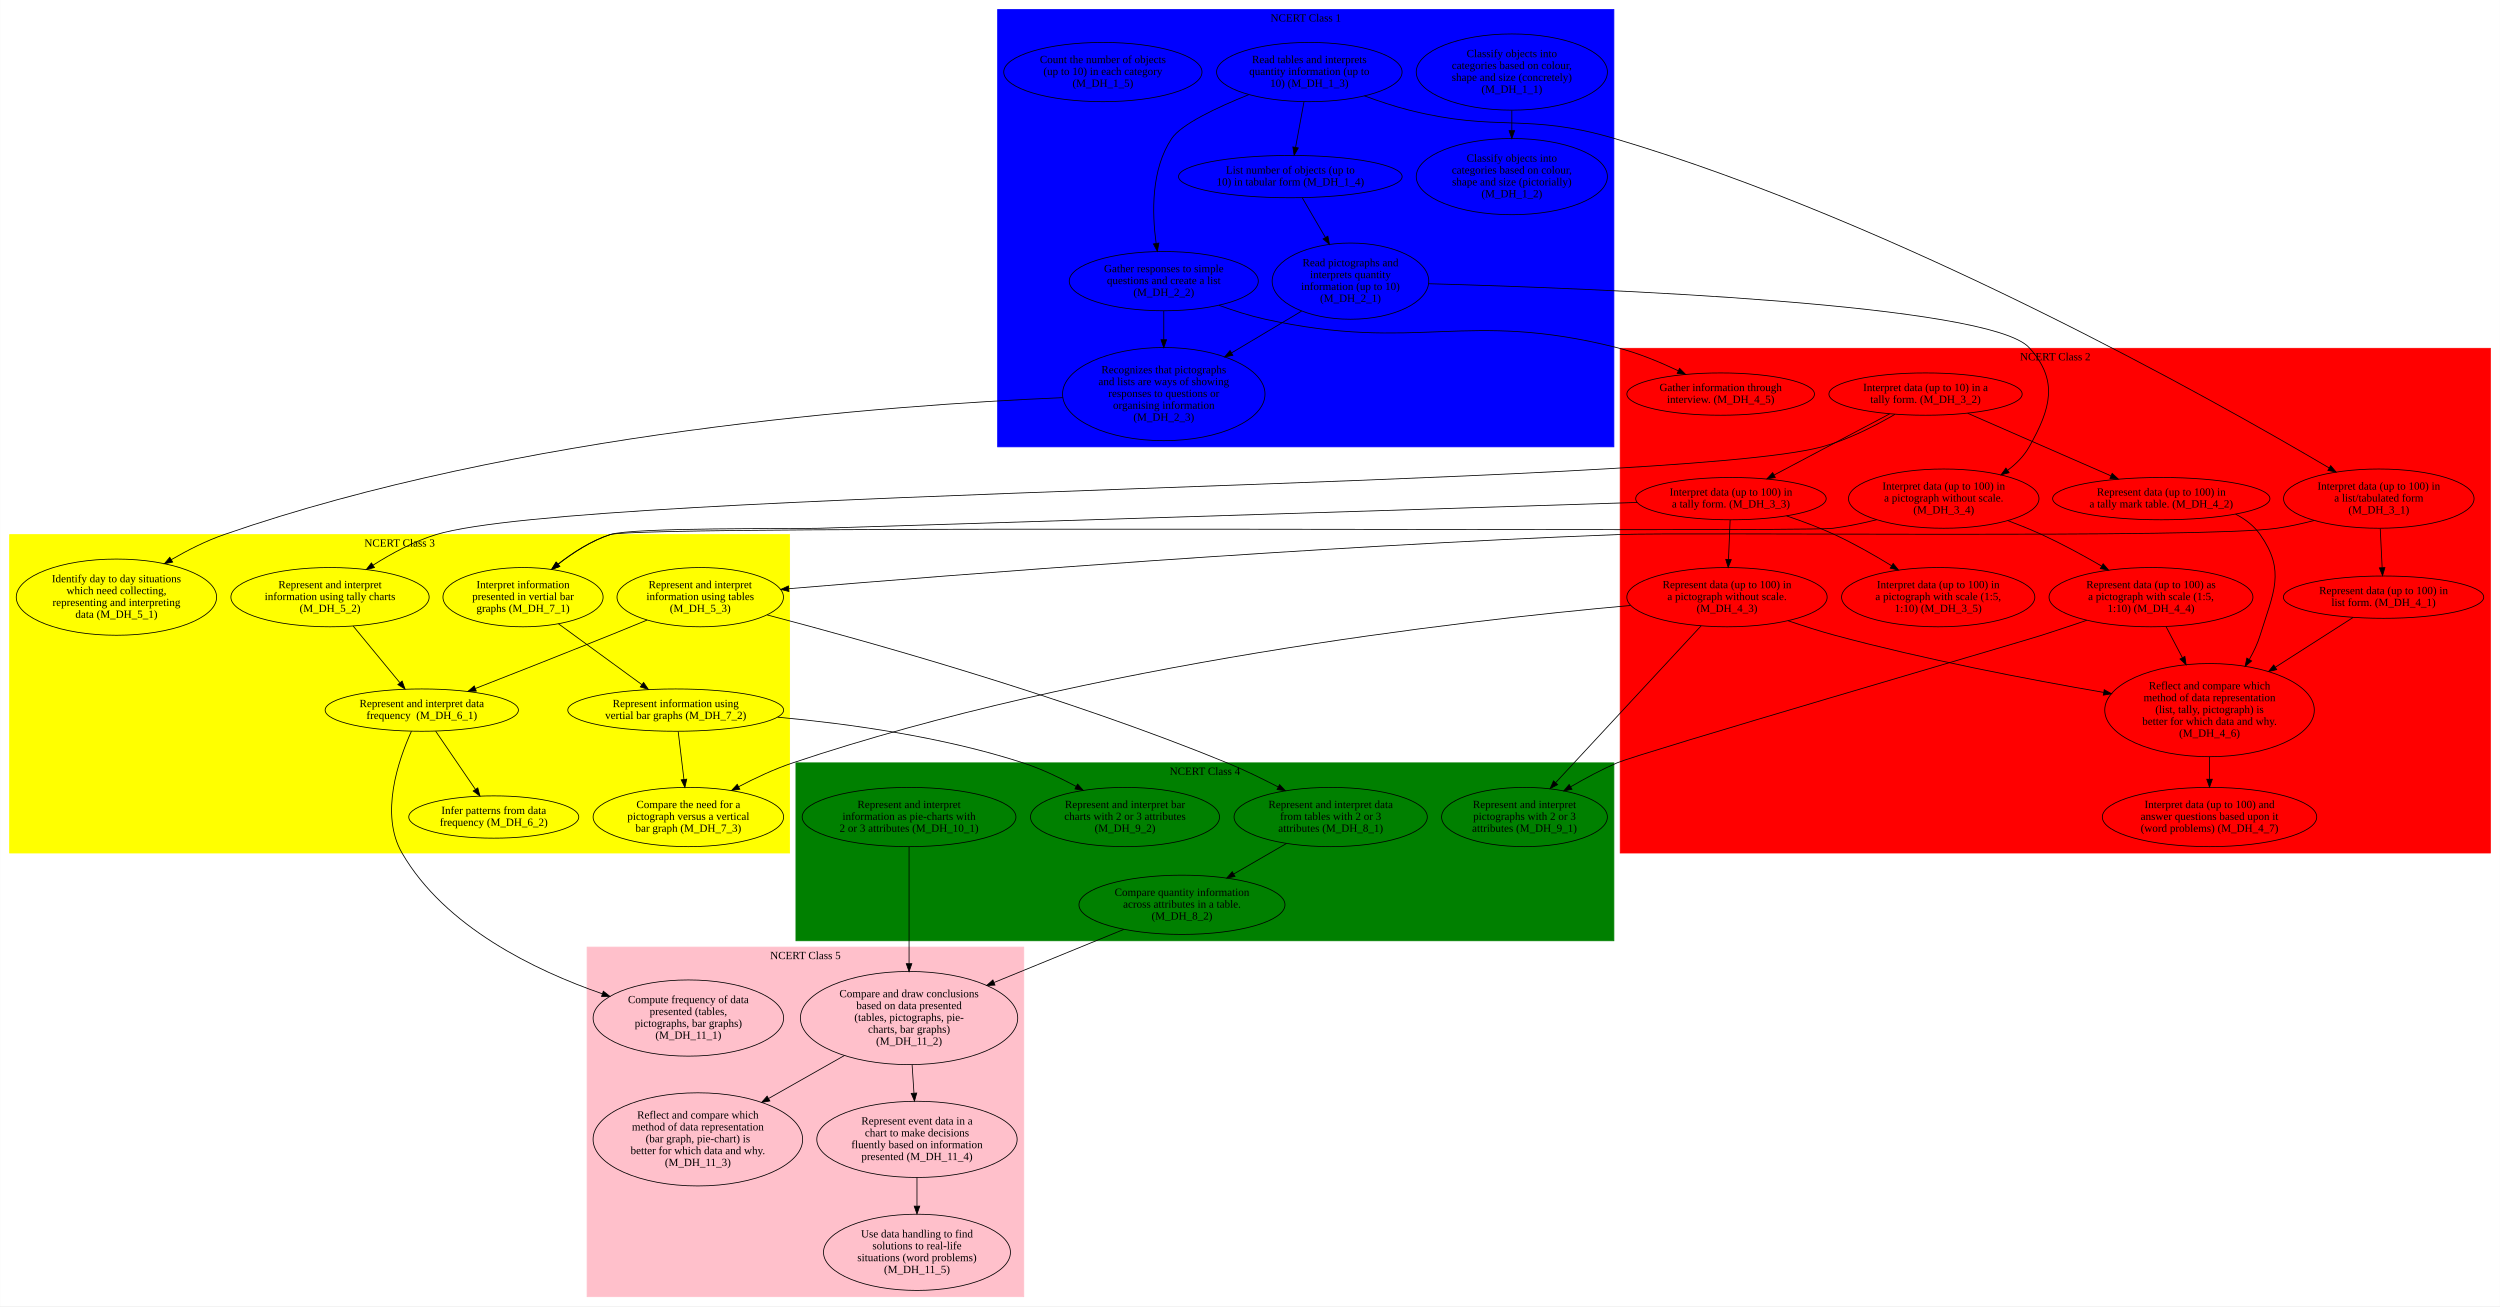
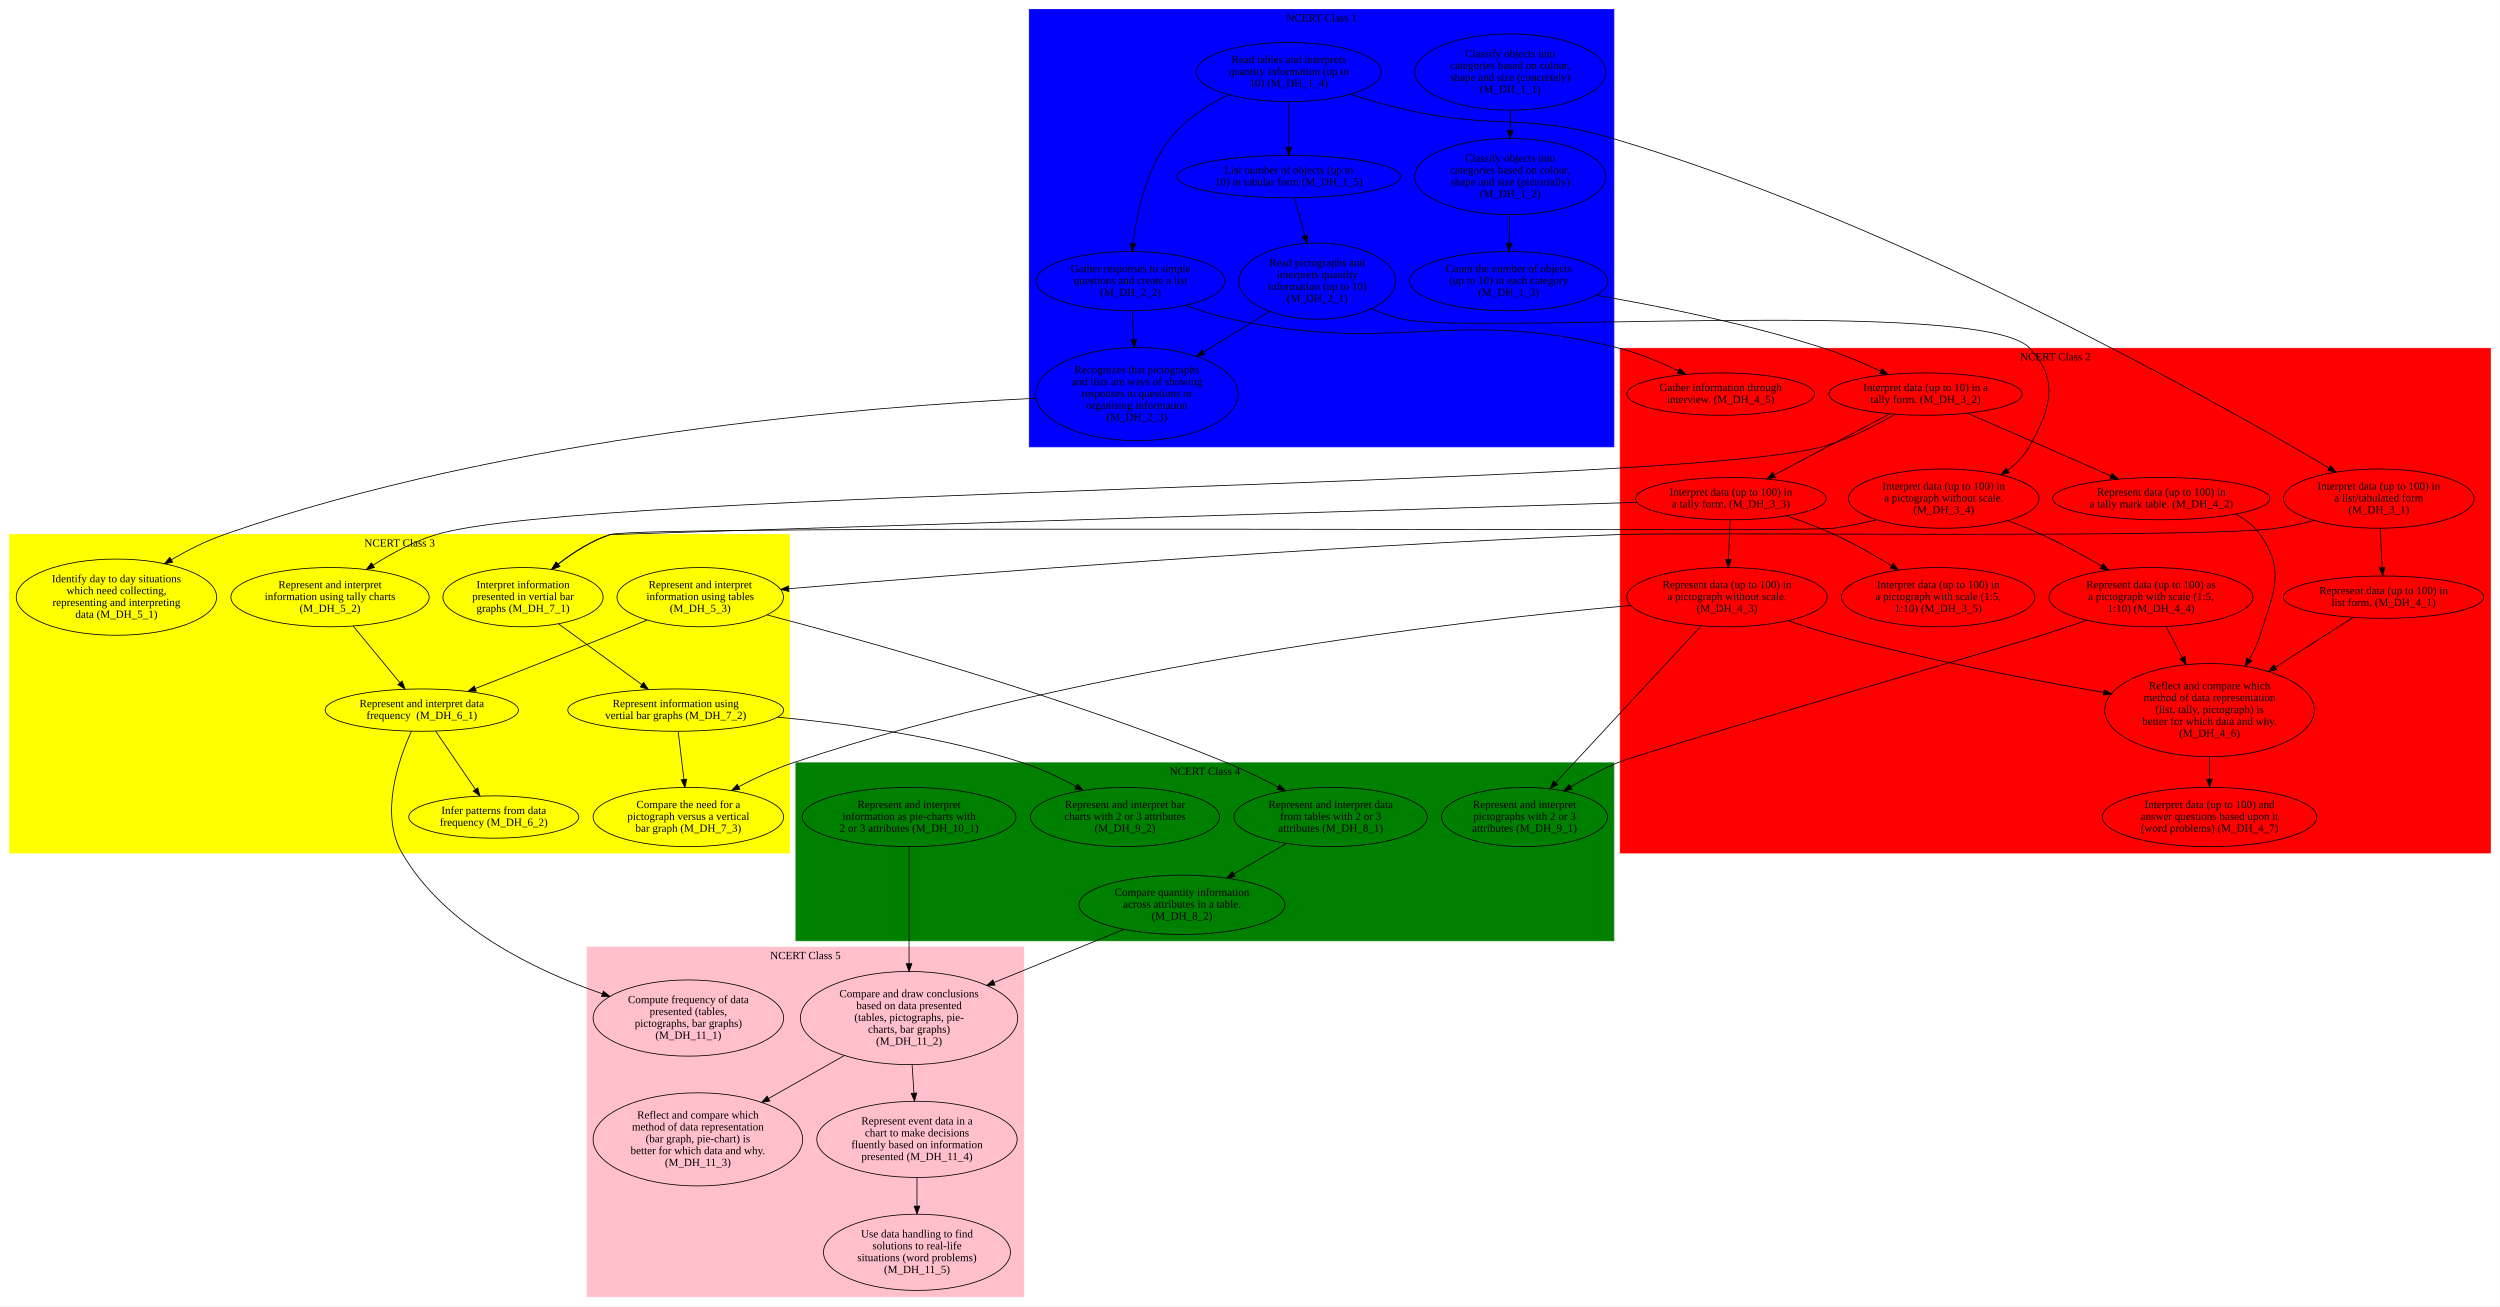
<svg xmlns="http://www.w3.org/2000/svg" width="3160pt" height="1651pt" viewBox="0.00 0.00 3160.00 1651.21">
  <g id="graph0" class="graph" transform="scale(1 1) rotate(0) translate(4 1647.21)">
    <polygon fill="white" stroke="transparent" points="-4,4 -4,-1647.21 3156,-1647.21 3156,4 -4,4" />
    <g id="clust1" class="cluster">
-       <polygon fill="blue" stroke="blue" points="1257,-1082.33 1257,-1635.21 2036,-1635.21 2036,-1082.33 1257,-1082.33" />
-       <text text-anchor="middle" x="1646.5" y="-1620.01" font-family="Times New Roman,serif" font-size="14.00">NCERT Class 1</text>
+       <polygon fill="blue" stroke="blue" points="1297,-1082.33 1297,-1635.21 2036,-1635.21 2036,-1082.33 1297,-1082.33" />
+       <text text-anchor="middle" x="1666.5" y="-1620.01" font-family="Times New Roman,serif" font-size="14.00">NCERT Class 1</text>
    </g>
    <g id="clust2" class="cluster">
      <polygon fill="red" stroke="red" points="2044,-568.88 2044,-1206.89 3144,-1206.89 3144,-568.88 2044,-568.88" />
      <text text-anchor="middle" x="2594" y="-1191.69" font-family="Times New Roman,serif" font-size="14.00">NCERT Class 2</text>
    </g>
+     <g id="clust3" class="cluster">
+       <polygon fill="yellow" stroke="yellow" points="8,-568.88 8,-971.38 994,-971.38 994,-568.88 8,-568.88" />
+       <text text-anchor="middle" x="501" y="-956.18" font-family="Times New Roman,serif" font-size="14.00">NCERT Class 3</text>
+     </g>
+     <g id="clust4" class="cluster">
+       <polygon fill="green" stroke="green" points="1002,-457.93 1002,-682.83 2036,-682.83 2036,-457.93 1002,-457.93" />
+       <text text-anchor="middle" x="1519" y="-667.63" font-family="Times New Roman,serif" font-size="14.00">NCERT Class 4</text>
+     </g>
    <g id="clust5" class="cluster">
      <polygon fill="pink" stroke="pink" points="738,-8 738,-449.93 1290,-449.93 1290,-8 738,-8" />
      <text text-anchor="middle" x="1014" y="-434.73" font-family="Times New Roman,serif" font-size="14.00">NCERT Class 5</text>
    </g>
-     <g id="clust4" class="cluster">
-       <polygon fill="green" stroke="green" points="1002,-457.93 1002,-682.83 2036,-682.83 2036,-457.93 1002,-457.93" />
-       <text text-anchor="middle" x="1519" y="-667.63" font-family="Times New Roman,serif" font-size="14.00">NCERT Class 4</text>
-     </g>
-     <g id="clust3" class="cluster">
-       <polygon fill="yellow" stroke="yellow" points="8,-568.88 8,-971.38 994,-971.38 994,-568.88 8,-568.88" />
-       <text text-anchor="middle" x="501" y="-956.18" font-family="Times New Roman,serif" font-size="14.00">NCERT Class 3</text>
-     </g>
    <g id="node1" class="node">
-       <ellipse fill="none" stroke="black" cx="1907" cy="-1556.13" rx="120.83" ry="48.17" />
-       <text text-anchor="middle" x="1907" y="-1574.93" font-family="Times New Roman,serif" font-size="14.00">Classify objects into</text>
-       <text text-anchor="middle" x="1907" y="-1559.93" font-family="Times New Roman,serif" font-size="14.00">categories based on colour,</text>
-       <text text-anchor="middle" x="1907" y="-1544.93" font-family="Times New Roman,serif" font-size="14.00">shape and size (concretely)</text>
-       <text text-anchor="middle" x="1907" y="-1529.93" font-family="Times New Roman,serif" font-size="14.00">(M_DH_1_1)</text>
+       <ellipse fill="none" stroke="black" cx="1905" cy="-1556.13" rx="120.83" ry="48.17" />
+       <text text-anchor="middle" x="1905" y="-1574.93" font-family="Times New Roman,serif" font-size="14.00">Classify objects into</text>
+       <text text-anchor="middle" x="1905" y="-1559.93" font-family="Times New Roman,serif" font-size="14.00">categories based on colour,</text>
+       <text text-anchor="middle" x="1905" y="-1544.93" font-family="Times New Roman,serif" font-size="14.00">shape and size (concretely)</text>
+       <text text-anchor="middle" x="1905" y="-1529.93" font-family="Times New Roman,serif" font-size="14.00">(M_DH_1_1)</text>
    </g>
    <g id="node2" class="node">
-       <ellipse fill="none" stroke="black" cx="1907" cy="-1423.96" rx="120.83" ry="48.17" />
-       <text text-anchor="middle" x="1907" y="-1442.76" font-family="Times New Roman,serif" font-size="14.00">Classify objects into</text>
-       <text text-anchor="middle" x="1907" y="-1427.76" font-family="Times New Roman,serif" font-size="14.00">categories based on colour,</text>
-       <text text-anchor="middle" x="1907" y="-1412.76" font-family="Times New Roman,serif" font-size="14.00">shape and size (pictorially)</text>
-       <text text-anchor="middle" x="1907" y="-1397.76" font-family="Times New Roman,serif" font-size="14.00">(M_DH_1_2)</text>
+       <ellipse fill="none" stroke="black" cx="1905" cy="-1423.96" rx="120.83" ry="48.17" />
+       <text text-anchor="middle" x="1905" y="-1442.76" font-family="Times New Roman,serif" font-size="14.00">Classify objects into</text>
+       <text text-anchor="middle" x="1905" y="-1427.76" font-family="Times New Roman,serif" font-size="14.00">categories based on colour,</text>
+       <text text-anchor="middle" x="1905" y="-1412.76" font-family="Times New Roman,serif" font-size="14.00">shape and size (pictorially)</text>
+       <text text-anchor="middle" x="1905" y="-1397.76" font-family="Times New Roman,serif" font-size="14.00">(M_DH_1_2)</text>
    </g>
    <g id="edge1" class="edge">
-       <path fill="none" stroke="black" d="M1907,-1507.77C1907,-1499.5 1907,-1490.82 1907,-1482.31" />
-       <polygon fill="black" stroke="black" points="1910.5,-1482.07 1907,-1472.07 1903.5,-1482.07 1910.5,-1482.07" />
+       <path fill="none" stroke="black" d="M1905,-1507.77C1905,-1499.5 1905,-1490.82 1905,-1482.31" />
+       <polygon fill="black" stroke="black" points="1908.5,-1482.07 1905,-1472.07 1901.5,-1482.07 1908.5,-1482.07" />
    </g>
    <g id="node3" class="node">
-       <ellipse fill="none" stroke="black" cx="1651" cy="-1556.13" rx="117.26" ry="37.45" />
-       <text text-anchor="middle" x="1651" y="-1567.43" font-family="Times New Roman,serif" font-size="14.00">Read tables and interprets</text>
-       <text text-anchor="middle" x="1651" y="-1552.43" font-family="Times New Roman,serif" font-size="14.00">quantity information (up to</text>
-       <text text-anchor="middle" x="1651" y="-1537.43" font-family="Times New Roman,serif" font-size="14.00">10) (M_DH_1_3)</text>
+       <ellipse fill="none" stroke="black" cx="1903" cy="-1291.8" rx="125.32" ry="37.45" />
+       <text text-anchor="middle" x="1903" y="-1303.1" font-family="Times New Roman,serif" font-size="14.00">Count the number of objects</text>
+       <text text-anchor="middle" x="1903" y="-1288.1" font-family="Times New Roman,serif" font-size="14.00">(up to 10) in each category</text>
+       <text text-anchor="middle" x="1903" y="-1273.1" font-family="Times New Roman,serif" font-size="14.00">(M_DH_1_3)</text>
+     </g>
+     <g id="edge2" class="edge">
+       <path fill="none" stroke="black" d="M1904.27,-1375.6C1904.09,-1363.79 1903.9,-1351.14 1903.72,-1339.38" />
+       <polygon fill="black" stroke="black" points="1907.21,-1339.25 1903.56,-1329.3 1900.22,-1339.36 1907.21,-1339.25" />
+     </g>
+     <g id="node10" class="node">
+       <ellipse fill="none" stroke="black" cx="2430" cy="-1149.02" rx="122.16" ry="26.74" />
+       <text text-anchor="middle" x="2430" y="-1152.82" font-family="Times New Roman,serif" font-size="14.00">Interpret data (up to 10) in a</text>
+       <text text-anchor="middle" x="2430" y="-1137.82" font-family="Times New Roman,serif" font-size="14.00">tally form. (M_DH_3_2)</text>
+     </g>
+     <g id="edge9" class="edge">
+       <path fill="none" stroke="black" d="M2013.42,-1273.97C2093.75,-1260.21 2204.53,-1238.06 2299,-1207.71 2323.95,-1199.7 2350.58,-1188.49 2373.27,-1178.09" />
+       <polygon fill="black" stroke="black" points="2374.81,-1181.23 2382.41,-1173.85 2371.86,-1174.88 2374.81,-1181.23" />
    </g>
    <g id="node4" class="node">
-       <ellipse fill="none" stroke="black" cx="1627" cy="-1423.96" rx="141.34" ry="26.74" />
-       <text text-anchor="middle" x="1627" y="-1427.76" font-family="Times New Roman,serif" font-size="14.00">List number of objects (up to</text>
-       <text text-anchor="middle" x="1627" y="-1412.76" font-family="Times New Roman,serif" font-size="14.00">10) in tabular form (M_DH_1_4)</text>
-     </g>
-     <g id="edge2" class="edge">
-       <path fill="none" stroke="black" d="M1644.25,-1518.52C1640.94,-1500.55 1636.96,-1478.96 1633.65,-1461.05" />
-       <polygon fill="black" stroke="black" points="1637.05,-1460.19 1631.8,-1450.99 1630.17,-1461.46 1637.05,-1460.19" />
+       <ellipse fill="none" stroke="black" cx="1625" cy="-1556.13" rx="117.26" ry="37.45" />
+       <text text-anchor="middle" x="1625" y="-1567.43" font-family="Times New Roman,serif" font-size="14.00">Read tables and interprets</text>
+       <text text-anchor="middle" x="1625" y="-1552.43" font-family="Times New Roman,serif" font-size="14.00">quantity information (up to</text>
+       <text text-anchor="middle" x="1625" y="-1537.43" font-family="Times New Roman,serif" font-size="14.00">10) (M_DH_1_4)</text>
+     </g>
+     <g id="node5" class="node">
+       <ellipse fill="none" stroke="black" cx="1625" cy="-1423.96" rx="141.34" ry="26.74" />
+       <text text-anchor="middle" x="1625" y="-1427.76" font-family="Times New Roman,serif" font-size="14.00">List number of objects (up to</text>
+       <text text-anchor="middle" x="1625" y="-1412.76" font-family="Times New Roman,serif" font-size="14.00">10) in tabular form (M_DH_1_5)</text>
+     </g>
+     <g id="edge3" class="edge">
+       <path fill="none" stroke="black" d="M1625,-1518.52C1625,-1500.55 1625,-1478.96 1625,-1461.05" />
+       <polygon fill="black" stroke="black" points="1628.5,-1460.99 1625,-1450.99 1621.5,-1460.99 1628.5,-1460.99" />
    </g>
    <g id="node7" class="node">
-       <ellipse fill="none" stroke="black" cx="1467" cy="-1291.8" rx="119.5" ry="37.45" />
-       <text text-anchor="middle" x="1467" y="-1303.1" font-family="Times New Roman,serif" font-size="14.00">Gather responses to simple</text>
-       <text text-anchor="middle" x="1467" y="-1288.1" font-family="Times New Roman,serif" font-size="14.00">questions and create a list</text>
-       <text text-anchor="middle" x="1467" y="-1273.1" font-family="Times New Roman,serif" font-size="14.00">(M_DH_2_2)</text>
-     </g>
-     <g id="edge4" class="edge">
-       <path fill="none" stroke="black" d="M1574.37,-1527.51C1533.45,-1511.1 1489.07,-1490.05 1477,-1472.04 1450.95,-1433.19 1452.01,-1378.28 1457.34,-1339.5" />
-       <polygon fill="black" stroke="black" points="1460.82,-1339.92 1458.86,-1329.51 1453.9,-1338.87 1460.82,-1339.92" />
+       <ellipse fill="none" stroke="black" cx="1425" cy="-1291.8" rx="119.5" ry="37.45" />
+       <text text-anchor="middle" x="1425" y="-1303.1" font-family="Times New Roman,serif" font-size="14.00">Gather responses to simple</text>
+       <text text-anchor="middle" x="1425" y="-1288.1" font-family="Times New Roman,serif" font-size="14.00">questions and create a list</text>
+       <text text-anchor="middle" x="1425" y="-1273.1" font-family="Times New Roman,serif" font-size="14.00">(M_DH_2_2)</text>
+     </g>
+     <g id="edge5" class="edge">
+       <path fill="none" stroke="black" d="M1549.06,-1527.55C1522.27,-1514.43 1494.1,-1496.22 1475,-1472.04 1444.85,-1433.88 1432.87,-1378.61 1428.12,-1339.55" />
+       <polygon fill="black" stroke="black" points="1431.58,-1339.05 1427.01,-1329.5 1424.62,-1339.82 1431.58,-1339.05" />
    </g>
    <g id="node9" class="node">
      <ellipse fill="none" stroke="black" cx="3003" cy="-1016.86" rx="120.42" ry="37.45" />
      <text text-anchor="middle" x="3003" y="-1028.16" font-family="Times New Roman,serif" font-size="14.00">Interpret data (up to 100) in</text>
      <text text-anchor="middle" x="3003" y="-1013.16" font-family="Times New Roman,serif" font-size="14.00">a list/tabulated form</text>
      <text text-anchor="middle" x="3003" y="-998.16" font-family="Times New Roman,serif" font-size="14.00">(M_DH_3_1)</text>
    </g>
-     <g id="edge7" class="edge">
-       <path fill="none" stroke="black" d="M1720.77,-1525.95C1738.84,-1519.26 1758.44,-1512.74 1777,-1508.04 1890.1,-1479.45 1925.16,-1505.24 2037,-1472.04 2396.05,-1365.47 2790.24,-1144.1 2940.31,-1055.61" />
-       <polygon fill="black" stroke="black" points="2942.16,-1058.58 2948.99,-1050.48 2938.6,-1052.55 2942.16,-1058.58" />
+     <g id="edge8" class="edge">
+       <path fill="none" stroke="black" d="M1702.96,-1527.95C1725.95,-1520.68 1751.3,-1513.37 1775,-1508.04 1888.82,-1482.49 1923.15,-1505.2 2035,-1472.04 2394.7,-1365.43 2789.76,-1144.09 2940.17,-1055.6" />
+       <polygon fill="black" stroke="black" points="2942.03,-1058.57 2948.87,-1050.47 2938.47,-1052.54 2942.03,-1058.57" />
    </g>
    <g id="node6" class="node">
-       <ellipse fill="none" stroke="black" cx="1703" cy="-1291.8" rx="98.99" ry="48.17" />
-       <text text-anchor="middle" x="1703" y="-1310.6" font-family="Times New Roman,serif" font-size="14.00">Read pictographs and</text>
-       <text text-anchor="middle" x="1703" y="-1295.6" font-family="Times New Roman,serif" font-size="14.00">interprets quantity</text>
-       <text text-anchor="middle" x="1703" y="-1280.6" font-family="Times New Roman,serif" font-size="14.00">information (up to 10)</text>
-       <text text-anchor="middle" x="1703" y="-1265.6" font-family="Times New Roman,serif" font-size="14.00">(M_DH_2_1)</text>
-     </g>
-     <g id="edge3" class="edge">
-       <path fill="none" stroke="black" d="M1642.2,-1396.93C1650.53,-1382.66 1661.19,-1364.4 1671.25,-1347.17" />
-       <polygon fill="black" stroke="black" points="1674.42,-1348.68 1676.44,-1338.28 1668.38,-1345.15 1674.42,-1348.68" />
-     </g>
-     <g id="node5" class="node">
-       <ellipse fill="none" stroke="black" cx="1390" cy="-1556.13" rx="125.32" ry="37.45" />
-       <text text-anchor="middle" x="1390" y="-1567.43" font-family="Times New Roman,serif" font-size="14.00">Count the number of objects</text>
-       <text text-anchor="middle" x="1390" y="-1552.43" font-family="Times New Roman,serif" font-size="14.00">(up to 10) in each category</text>
-       <text text-anchor="middle" x="1390" y="-1537.43" font-family="Times New Roman,serif" font-size="14.00">(M_DH_1_5)</text>
+       <ellipse fill="none" stroke="black" cx="1661" cy="-1291.8" rx="98.99" ry="48.17" />
+       <text text-anchor="middle" x="1661" y="-1310.6" font-family="Times New Roman,serif" font-size="14.00">Read pictographs and</text>
+       <text text-anchor="middle" x="1661" y="-1295.6" font-family="Times New Roman,serif" font-size="14.00">interprets quantity</text>
+       <text text-anchor="middle" x="1661" y="-1280.6" font-family="Times New Roman,serif" font-size="14.00">information (up to 10)</text>
+       <text text-anchor="middle" x="1661" y="-1265.6" font-family="Times New Roman,serif" font-size="14.00">(M_DH_2_1)</text>
+     </g>
+     <g id="edge4" class="edge">
+       <path fill="none" stroke="black" d="M1632.2,-1396.93C1635.99,-1383.23 1640.79,-1365.85 1645.39,-1349.24" />
+       <polygon fill="black" stroke="black" points="1648.77,-1350.16 1648.06,-1339.59 1642.02,-1348.29 1648.77,-1350.16" />
    </g>
    <g id="node8" class="node">
-       <ellipse fill="none" stroke="black" cx="1467" cy="-1149.02" rx="127.97" ry="58.88" />
-       <text text-anchor="middle" x="1467" y="-1175.32" font-family="Times New Roman,serif" font-size="14.00">Recognizes that pictographs</text>
-       <text text-anchor="middle" x="1467" y="-1160.32" font-family="Times New Roman,serif" font-size="14.00">and lists are ways of showing</text>
-       <text text-anchor="middle" x="1467" y="-1145.32" font-family="Times New Roman,serif" font-size="14.00">responses to questions or</text>
-       <text text-anchor="middle" x="1467" y="-1130.32" font-family="Times New Roman,serif" font-size="14.00">organising information</text>
-       <text text-anchor="middle" x="1467" y="-1115.32" font-family="Times New Roman,serif" font-size="14.00">(M_DH_2_3)</text>
-     </g>
-     <g id="edge5" class="edge">
-       <path fill="none" stroke="black" d="M1641.3,-1253.99C1614.2,-1237.83 1581.93,-1218.58 1552.57,-1201.06" />
-       <polygon fill="black" stroke="black" points="1554.34,-1198.05 1543.96,-1195.93 1550.76,-1204.06 1554.34,-1198.05" />
+       <ellipse fill="none" stroke="black" cx="1433" cy="-1149.02" rx="127.97" ry="58.88" />
+       <text text-anchor="middle" x="1433" y="-1175.32" font-family="Times New Roman,serif" font-size="14.00">Recognizes that pictographs</text>
+       <text text-anchor="middle" x="1433" y="-1160.32" font-family="Times New Roman,serif" font-size="14.00">and lists are ways of showing</text>
+       <text text-anchor="middle" x="1433" y="-1145.32" font-family="Times New Roman,serif" font-size="14.00">responses to questions or</text>
+       <text text-anchor="middle" x="1433" y="-1130.32" font-family="Times New Roman,serif" font-size="14.00">organising information</text>
+       <text text-anchor="middle" x="1433" y="-1115.32" font-family="Times New Roman,serif" font-size="14.00">(M_DH_2_3)</text>
+     </g>
+     <g id="edge6" class="edge">
+       <path fill="none" stroke="black" d="M1600.8,-1253.62C1575.21,-1237.83 1544.93,-1219.13 1517.19,-1202" />
+       <polygon fill="black" stroke="black" points="1519.01,-1199.02 1508.67,-1196.74 1515.34,-1204.97 1519.01,-1199.02" />
    </g>
    <g id="node12" class="node">
      <ellipse fill="none" stroke="black" cx="2453" cy="-1016.86" rx="120.42" ry="37.45" />
      <text text-anchor="middle" x="2453" y="-1028.16" font-family="Times New Roman,serif" font-size="14.00">Interpret data (up to 100) in</text>
      <text text-anchor="middle" x="2453" y="-1013.16" font-family="Times New Roman,serif" font-size="14.00">a pictograph without scale.</text>
      <text text-anchor="middle" x="2453" y="-998.16" font-family="Times New Roman,serif" font-size="14.00">(M_DH_3_4)</text>
    </g>
-     <g id="edge9" class="edge">
-       <path fill="none" stroke="black" d="M1801.79,-1288.54C2016.55,-1282.61 2510.77,-1263.04 2561,-1207.71 2598.46,-1166.45 2588.51,-1130.79 2561,-1082.33 2554.39,-1070.68 2544.74,-1060.91 2533.89,-1052.79" />
+     <g id="edge11" class="edge">
+       <path fill="none" stroke="black" d="M1728.85,-1256.77C1741.89,-1251.52 1755.65,-1246.81 1769,-1243.71 1854.81,-1223.78 2500.14,-1271.4 2561,-1207.71 2599.5,-1167.42 2588.51,-1130.79 2561,-1082.33 2554.39,-1070.68 2544.74,-1060.91 2533.89,-1052.79" />
      <polygon fill="black" stroke="black" points="2535.6,-1049.72 2525.39,-1046.89 2531.61,-1055.47 2535.6,-1049.72" />
    </g>
-     <g id="edge6" class="edge">
-       <path fill="none" stroke="black" d="M1467,-1254.18C1467,-1242.99 1467,-1230.32 1467,-1217.75" />
-       <polygon fill="black" stroke="black" points="1470.5,-1217.73 1467,-1207.73 1463.5,-1217.73 1470.5,-1217.73" />
+     <g id="edge7" class="edge">
+       <path fill="none" stroke="black" d="M1427.08,-1254.18C1427.72,-1242.99 1428.44,-1230.32 1429.15,-1217.75" />
+       <polygon fill="black" stroke="black" points="1432.65,-1217.91 1429.72,-1207.73 1425.66,-1217.52 1432.65,-1217.91" />
    </g>
    <g id="node18" class="node">
      <ellipse fill="none" stroke="black" cx="2171" cy="-1149.02" rx="118.59" ry="26.74" />
      <text text-anchor="middle" x="2171" y="-1152.82" font-family="Times New Roman,serif" font-size="14.00">Gather information through</text>
      <text text-anchor="middle" x="2171" y="-1137.82" font-family="Times New Roman,serif" font-size="14.00">interview. (M_DH_4_5)</text>
    </g>
-     <g id="edge15" class="edge">
-       <path fill="none" stroke="black" d="M1536.73,-1261.26C1555.36,-1254.45 1575.69,-1247.96 1595,-1243.71 1788.79,-1201.07 1847.64,-1256.37 2040,-1207.71 2066.36,-1201.04 2094.12,-1189.54 2117.27,-1178.54" />
-       <polygon fill="black" stroke="black" points="2119.08,-1181.55 2126.56,-1174.04 2116.03,-1175.25 2119.08,-1181.55" />
+     <g id="edge17" class="edge">
+       <path fill="none" stroke="black" d="M1494.71,-1261.17C1513.34,-1254.36 1533.68,-1247.89 1553,-1243.71 1765.12,-1197.8 1829.41,-1260.21 2040,-1207.71 2066.61,-1201.08 2094.62,-1189.44 2117.88,-1178.35" />
+       <polygon fill="black" stroke="black" points="2119.41,-1181.5 2126.88,-1173.98 2116.35,-1175.2 2119.41,-1181.5" />
    </g>
    <g id="node21" class="node">
      <ellipse fill="none" stroke="black" cx="143" cy="-892.3" rx="126.64" ry="48.17" />
      <text text-anchor="middle" x="143" y="-911.1" font-family="Times New Roman,serif" font-size="14.00">Identify day to day situations</text>
      <text text-anchor="middle" x="143" y="-896.1" font-family="Times New Roman,serif" font-size="14.00">which need collecting,</text>
      <text text-anchor="middle" x="143" y="-881.1" font-family="Times New Roman,serif" font-size="14.00">representing and interpreting</text>
      <text text-anchor="middle" x="143" y="-866.1" font-family="Times New Roman,serif" font-size="14.00">data (M_DH_5_1)</text>
    </g>
-     <g id="edge21" class="edge">
-       <path fill="none" stroke="black" d="M1339.33,-1144.52C1117.66,-1135.09 649.79,-1100.21 279,-971.38 256.27,-963.48 233.03,-951.73 212.33,-939.73" />
-       <polygon fill="black" stroke="black" points="214.02,-936.66 203.63,-934.58 210.45,-942.69 214.02,-936.66" />
+     <g id="edge23" class="edge">
+       <path fill="none" stroke="black" d="M1305.53,-1143.76C1088.81,-1133.2 637.23,-1096.71 279,-971.38 256.29,-963.43 233.05,-951.67 212.36,-939.67" />
+       <polygon fill="black" stroke="black" points="214.04,-936.6 203.65,-934.52 210.48,-942.62 214.04,-936.6" />
    </g>
    <g id="node14" class="node">
      <ellipse fill="none" stroke="black" cx="3009" cy="-892.3" rx="126.64" ry="26.74" />
      <text text-anchor="middle" x="3009" y="-896.1" font-family="Times New Roman,serif" font-size="14.00">Represent data (up to 100) in</text>
      <text text-anchor="middle" x="3009" y="-881.1" font-family="Times New Roman,serif" font-size="14.00">list form. (M_DH_4_1)</text>
    </g>
-     <g id="edge11" class="edge">
+     <g id="edge13" class="edge">
      <path fill="none" stroke="black" d="M3004.8,-979.08C3005.56,-963.5 3006.45,-945.39 3007.21,-929.83" />
      <polygon fill="black" stroke="black" points="3010.72,-929.69 3007.72,-919.53 3003.73,-929.35 3010.72,-929.69" />
    </g>
    <g id="node23" class="node">
      <ellipse fill="none" stroke="black" cx="881" cy="-892.3" rx="105.22" ry="37.45" />
      <text text-anchor="middle" x="881" y="-903.6" font-family="Times New Roman,serif" font-size="14.00">Represent and interpret</text>
      <text text-anchor="middle" x="881" y="-888.6" font-family="Times New Roman,serif" font-size="14.00">information using tables</text>
      <text text-anchor="middle" x="881" y="-873.6" font-family="Times New Roman,serif" font-size="14.00">(M_DH_5_3)</text>
    </g>
-     <g id="edge23" class="edge">
+     <g id="edge25" class="edge">
      <path fill="none" stroke="black" d="M2921.47,-989.28C2905.87,-985.2 2889.55,-981.61 2874,-979.38 2782.27,-966.21 2132.6,-974.94 2040,-971.38 1655.29,-956.59 1199.84,-920.43 993.09,-903.01" />
      <polygon fill="black" stroke="black" points="993.09,-899.49 982.83,-902.14 992.5,-906.47 993.09,-899.49" />
-     </g>
-     <g id="node10" class="node">
-       <ellipse fill="none" stroke="black" cx="2430" cy="-1149.02" rx="122.16" ry="26.74" />
-       <text text-anchor="middle" x="2430" y="-1152.82" font-family="Times New Roman,serif" font-size="14.00">Interpret data (up to 10) in a</text>
-       <text text-anchor="middle" x="2430" y="-1137.82" font-family="Times New Roman,serif" font-size="14.00">tally form. (M_DH_3_2)</text>
    </g>
    <g id="node11" class="node">
      <ellipse fill="none" stroke="black" cx="2184" cy="-1016.86" rx="120.42" ry="26.74" />
      <text text-anchor="middle" x="2184" y="-1020.66" font-family="Times New Roman,serif" font-size="14.00">Interpret data (up to 100) in</text>
      <text text-anchor="middle" x="2184" y="-1005.66" font-family="Times New Roman,serif" font-size="14.00">a tally form. (M_DH_3_3)</text>
    </g>
-     <g id="edge8" class="edge">
+     <g id="edge10" class="edge">
      <path fill="none" stroke="black" d="M2384.59,-1124C2343.38,-1102.19 2282.51,-1069.98 2238.65,-1046.77" />
      <polygon fill="black" stroke="black" points="2240.03,-1043.55 2229.56,-1041.96 2236.76,-1049.73 2240.03,-1043.55" />
    </g>
    <g id="node15" class="node">
      <ellipse fill="none" stroke="black" cx="2728" cy="-1016.86" rx="137.36" ry="26.74" />
      <text text-anchor="middle" x="2728" y="-1020.66" font-family="Times New Roman,serif" font-size="14.00">Represent data (up to 100) in</text>
      <text text-anchor="middle" x="2728" y="-1005.66" font-family="Times New Roman,serif" font-size="14.00">a tally mark table. (M_DH_4_2)</text>
    </g>
-     <g id="edge12" class="edge">
+     <g id="edge14" class="edge">
      <path fill="none" stroke="black" d="M2483.28,-1124.75C2533.97,-1102.61 2610.31,-1069.26 2664.22,-1045.72" />
      <polygon fill="black" stroke="black" points="2665.91,-1048.79 2673.68,-1041.58 2663.11,-1042.38 2665.91,-1048.79" />
    </g>
    <g id="node22" class="node">
      <ellipse fill="none" stroke="black" cx="413" cy="-892.3" rx="125.32" ry="37.45" />
      <text text-anchor="middle" x="413" y="-903.6" font-family="Times New Roman,serif" font-size="14.00">Represent and interpret</text>
      <text text-anchor="middle" x="413" y="-888.6" font-family="Times New Roman,serif" font-size="14.00">information using tally charts</text>
      <text text-anchor="middle" x="413" y="-873.6" font-family="Times New Roman,serif" font-size="14.00">(M_DH_5_2)</text>
    </g>
-     <g id="edge22" class="edge">
+     <g id="edge24" class="edge">
      <path fill="none" stroke="black" d="M2391.24,-1123.38C2366,-1108.68 2331.79,-1091.2 2299,-1082.33 2110.7,-1031.43 733.61,-1028.17 547,-971.38 519.13,-962.9 490.89,-947.64 467.56,-932.85" />
      <polygon fill="black" stroke="black" points="469.17,-929.72 458.88,-927.22 465.36,-935.6 469.17,-929.72" />
    </g>
    <g id="node13" class="node">
      <ellipse fill="none" stroke="black" cx="2446" cy="-892.3" rx="122.16" ry="37.45" />
      <text text-anchor="middle" x="2446" y="-903.6" font-family="Times New Roman,serif" font-size="14.00">Interpret data (up to 100) in</text>
      <text text-anchor="middle" x="2446" y="-888.6" font-family="Times New Roman,serif" font-size="14.00">a pictograph with scale (1:5,</text>
      <text text-anchor="middle" x="2446" y="-873.6" font-family="Times New Roman,serif" font-size="14.00">1:10) (M_DH_3_5)</text>
    </g>
-     <g id="edge10" class="edge">
+     <g id="edge12" class="edge">
      <path fill="none" stroke="black" d="M2254.41,-994.98C2274.33,-988.26 2295.81,-980.24 2315,-971.38 2339.41,-960.11 2365.06,-945.5 2387.13,-931.97" />
      <polygon fill="black" stroke="black" points="2389.06,-934.89 2395.72,-926.65 2385.37,-928.94 2389.06,-934.89" />
    </g>
    <g id="node16" class="node">
      <ellipse fill="none" stroke="black" cx="2179" cy="-892.3" rx="126.64" ry="37.45" />
      <text text-anchor="middle" x="2179" y="-903.6" font-family="Times New Roman,serif" font-size="14.00">Represent data (up to 100) in</text>
      <text text-anchor="middle" x="2179" y="-888.6" font-family="Times New Roman,serif" font-size="14.00">a pictograph without scale.</text>
      <text text-anchor="middle" x="2179" y="-873.6" font-family="Times New Roman,serif" font-size="14.00">(M_DH_4_3)</text>
    </g>
-     <g id="edge13" class="edge">
+     <g id="edge15" class="edge">
      <path fill="none" stroke="black" d="M2182.94,-989.86C2182.35,-975.43 2181.6,-957.04 2180.91,-940.19" />
      <polygon fill="black" stroke="black" points="2184.4,-939.79 2180.5,-929.94 2177.41,-940.08 2184.4,-939.79" />
    </g>
    <g id="node26" class="node">
      <ellipse fill="none" stroke="black" cx="657" cy="-892.3" rx="101.23" ry="37.45" />
      <text text-anchor="middle" x="657" y="-903.6" font-family="Times New Roman,serif" font-size="14.00">Interpret information</text>
      <text text-anchor="middle" x="657" y="-888.6" font-family="Times New Roman,serif" font-size="14.00">presented in vertial bar</text>
      <text text-anchor="middle" x="657" y="-873.6" font-family="Times New Roman,serif" font-size="14.00">graphs (M_DH_7_1)</text>
    </g>
-     <g id="edge27" class="edge">
-       <path fill="none" stroke="black" d="M2065.32,-1012.05C1856.3,-1005.36 1408.84,-991.08 1031,-979.38 1001.67,-978.47 794.82,-980.72 767,-971.38 743.4,-963.46 720.44,-948.66 701.66,-934.06" />
-       <polygon fill="black" stroke="black" points="703.59,-931.12 693.6,-927.61 699.22,-936.59 703.59,-931.12" />
+     <g id="edge29" class="edge">
+       <path fill="none" stroke="black" d="M2065.41,-1012.16C1724.84,-1001.55 767.96,-971.7 767,-971.38 743.41,-963.45 720.45,-948.64 701.66,-934.04" />
+       <polygon fill="black" stroke="black" points="703.6,-931.11 693.6,-927.6 699.22,-936.58 703.6,-931.11" />
    </g>
    <g id="node17" class="node">
      <ellipse fill="none" stroke="black" cx="2715" cy="-892.3" rx="128.89" ry="37.45" />
      <text text-anchor="middle" x="2715" y="-903.6" font-family="Times New Roman,serif" font-size="14.00">Represent data (up to 100) as</text>
      <text text-anchor="middle" x="2715" y="-888.6" font-family="Times New Roman,serif" font-size="14.00">a pictograph with scale (1:5,</text>
      <text text-anchor="middle" x="2715" y="-873.6" font-family="Times New Roman,serif" font-size="14.00">1:10) (M_DH_4_4)</text>
    </g>
-     <g id="edge14" class="edge">
+     <g id="edge16" class="edge">
      <path fill="none" stroke="black" d="M2533.85,-989.11C2548.39,-983.67 2563.28,-977.67 2577,-971.38 2602.41,-959.74 2629.37,-945.05 2652.65,-931.56" />
      <polygon fill="black" stroke="black" points="2654.52,-934.52 2661.39,-926.46 2650.99,-928.48 2654.52,-934.52" />
    </g>
-     <g id="edge28" class="edge">
+     <g id="edge30" class="edge">
      <path fill="none" stroke="black" d="M2368.16,-990.14C2350.11,-985.69 2331.06,-981.74 2313,-979.38 2270.42,-973.81 807.88,-984.53 767,-971.38 743.01,-963.66 719.74,-948.63 700.84,-933.8" />
      <polygon fill="black" stroke="black" points="702.99,-931.04 693.02,-927.48 698.6,-936.49 702.99,-931.04" />
    </g>
    <g id="node19" class="node">
      <ellipse fill="none" stroke="black" cx="2789" cy="-749.52" rx="132.46" ry="58.88" />
      <text text-anchor="middle" x="2789" y="-775.82" font-family="Times New Roman,serif" font-size="14.00">Reflect and compare which</text>
      <text text-anchor="middle" x="2789" y="-760.82" font-family="Times New Roman,serif" font-size="14.00">method of data representation</text>
      <text text-anchor="middle" x="2789" y="-745.82" font-family="Times New Roman,serif" font-size="14.00">(list, tally, pictograph) is</text>
      <text text-anchor="middle" x="2789" y="-730.82" font-family="Times New Roman,serif" font-size="14.00">better for which data and why.</text>
      <text text-anchor="middle" x="2789" y="-715.82" font-family="Times New Roman,serif" font-size="14.00">(M_DH_4_6)</text>
    </g>
-     <g id="edge16" class="edge">
+     <g id="edge18" class="edge">
      <path fill="none" stroke="black" d="M2970.43,-866.61C2943.28,-849.24 2905.9,-825.32 2872.12,-803.71" />
      <polygon fill="black" stroke="black" points="2873.93,-800.71 2863.62,-798.27 2870.15,-806.61 2873.93,-800.71" />
    </g>
-     <g id="edge17" class="edge">
+     <g id="edge19" class="edge">
      <path fill="none" stroke="black" d="M2821.92,-997.26C2834.12,-990.97 2845.1,-982.58 2853,-971.38 2885.58,-925.2 2869.68,-898.21 2853,-844.21 2849.77,-833.77 2844.94,-823.44 2839.34,-813.69" />
      <polygon fill="black" stroke="black" points="2842.19,-811.63 2834.01,-804.89 2836.2,-815.26 2842.19,-811.63" />
    </g>
-     <g id="edge18" class="edge">
+     <g id="edge20" class="edge">
      <path fill="none" stroke="black" d="M2256.1,-862.53C2275.19,-855.99 2295.7,-849.43 2315,-844.21 2428.4,-813.53 2559.58,-788.38 2655.15,-771.89" />
      <polygon fill="black" stroke="black" points="2655.89,-775.32 2665.16,-770.17 2654.71,-768.42 2655.89,-775.32" />
    </g>
    <g id="node28" class="node">
      <ellipse fill="none" stroke="black" cx="866" cy="-614.36" rx="120.42" ry="37.45" />
      <text text-anchor="middle" x="866" y="-625.66" font-family="Times New Roman,serif" font-size="14.00">Compare the need for a</text>
      <text text-anchor="middle" x="866" y="-610.66" font-family="Times New Roman,serif" font-size="14.00">pictograph versus a vertical</text>
      <text text-anchor="middle" x="866" y="-595.66" font-family="Times New Roman,serif" font-size="14.00">bar graph (M_DH_7_3)</text>
    </g>
-     <g id="edge30" class="edge">
+     <g id="edge32" class="edge">
      <path fill="none" stroke="black" d="M2057.05,-881.8C1839.46,-862.25 1372.06,-808.3 998,-682.83 974.83,-675.06 950.7,-663.77 929.49,-652.65" />
      <polygon fill="black" stroke="black" points="931.07,-649.52 920.6,-647.9 927.77,-655.7 931.07,-649.52" />
    </g>
    <g id="node31" class="node">
      <ellipse fill="none" stroke="black" cx="1923" cy="-614.36" rx="104.8" ry="37.45" />
      <text text-anchor="middle" x="1923" y="-625.66" font-family="Times New Roman,serif" font-size="14.00">Represent and interpret</text>
      <text text-anchor="middle" x="1923" y="-610.66" font-family="Times New Roman,serif" font-size="14.00">pictographs with 2 or 3</text>
      <text text-anchor="middle" x="1923" y="-595.66" font-family="Times New Roman,serif" font-size="14.00">attributes (M_DH_9_1)</text>
    </g>
-     <g id="edge34" class="edge">
+     <g id="edge36" class="edge">
      <path fill="none" stroke="black" d="M2146.32,-856.07C2099.33,-805.42 2012.8,-712.15 1962.36,-657.78" />
      <polygon fill="black" stroke="black" points="1964.86,-655.32 1955.49,-650.37 1959.72,-660.09 1964.86,-655.32" />
    </g>
-     <g id="edge19" class="edge">
+     <g id="edge21" class="edge">
      <path fill="none" stroke="black" d="M2734.06,-855.04C2740.32,-843.13 2747.49,-829.49 2754.53,-816.09" />
      <polygon fill="black" stroke="black" points="2757.82,-817.35 2759.38,-806.87 2751.63,-814.1 2757.82,-817.35" />
    </g>
-     <g id="edge35" class="edge">
+     <g id="edge37" class="edge">
      <path fill="none" stroke="black" d="M2633.8,-863.04C2615.18,-856.71 2595.44,-850.13 2577,-844.21 2547.34,-834.7 2068.6,-695.18 2040,-682.83 2020.3,-674.33 1999.73,-663.28 1981.43,-652.59" />
      <polygon fill="black" stroke="black" points="1983.03,-649.47 1972.64,-647.39 1979.46,-655.5 1983.03,-649.47" />
    </g>
    <g id="node20" class="node">
      <ellipse fill="none" stroke="black" cx="2789" cy="-614.36" rx="135.53" ry="37.45" />
      <text text-anchor="middle" x="2789" y="-625.66" font-family="Times New Roman,serif" font-size="14.00">Interpret data (up to 100) and</text>
      <text text-anchor="middle" x="2789" y="-610.66" font-family="Times New Roman,serif" font-size="14.00">answer questions based upon it</text>
      <text text-anchor="middle" x="2789" y="-595.66" font-family="Times New Roman,serif" font-size="14.00">(word problems) (M_DH_4_7)</text>
    </g>
-     <g id="edge20" class="edge">
+     <g id="edge22" class="edge">
      <path fill="none" stroke="black" d="M2789,-690.5C2789,-681.03 2789,-671.32 2789,-662.16" />
      <polygon fill="black" stroke="black" points="2792.5,-662.1 2789,-652.1 2785.5,-662.1 2792.5,-662.1" />
    </g>
    <g id="node24" class="node">
      <ellipse fill="none" stroke="black" cx="529" cy="-749.52" rx="122.16" ry="26.74" />
      <text text-anchor="middle" x="529" y="-753.32" font-family="Times New Roman,serif" font-size="14.00">Represent and interpret data</text>
      <text text-anchor="middle" x="529" y="-738.32" font-family="Times New Roman,serif" font-size="14.00">frequency  (M_DH_6_1)</text>
    </g>
-     <g id="edge24" class="edge">
+     <g id="edge26" class="edge">
      <path fill="none" stroke="black" d="M442.27,-855.77C460.36,-833.82 483.45,-805.81 501.25,-784.2" />
      <polygon fill="black" stroke="black" points="504.13,-786.2 507.79,-776.26 498.73,-781.75 504.13,-786.2" />
    </g>
-     <g id="edge25" class="edge">
+     <g id="edge27" class="edge">
      <path fill="none" stroke="black" d="M813.86,-863.35C798.48,-857.01 782.19,-850.34 767,-844.21 709.79,-821.14 644.58,-795.51 596.9,-776.91" />
      <polygon fill="black" stroke="black" points="597.89,-773.54 587.3,-773.16 595.35,-780.06 597.89,-773.54" />
    </g>
    <g id="node29" class="node">
      <ellipse fill="none" stroke="black" cx="1678" cy="-614.36" rx="122.16" ry="37.45" />
      <text text-anchor="middle" x="1678" y="-625.66" font-family="Times New Roman,serif" font-size="14.00">Represent and interpret data</text>
      <text text-anchor="middle" x="1678" y="-610.66" font-family="Times New Roman,serif" font-size="14.00">from tables with 2 or 3</text>
      <text text-anchor="middle" x="1678" y="-595.66" font-family="Times New Roman,serif" font-size="14.00">attributes (M_DH_8_1)</text>
    </g>
-     <g id="edge32" class="edge">
+     <g id="edge34" class="edge">
      <path fill="none" stroke="black" d="M965.7,-869.82C1093.83,-836.22 1343.57,-766.33 1547,-682.83 1568.54,-673.99 1591.33,-662.9 1611.75,-652.29" />
      <polygon fill="black" stroke="black" points="1613.42,-655.36 1620.65,-647.62 1610.17,-649.17 1613.42,-655.36" />
    </g>
    <g id="node25" class="node">
      <ellipse fill="none" stroke="black" cx="620" cy="-614.36" rx="107.46" ry="26.74" />
      <text text-anchor="middle" x="620" y="-618.16" font-family="Times New Roman,serif" font-size="14.00">Infer patterns from data</text>
      <text text-anchor="middle" x="620" y="-603.16" font-family="Times New Roman,serif" font-size="14.00">frequency (M_DH_6_2)</text>
    </g>
-     <g id="edge26" class="edge">
+     <g id="edge28" class="edge">
      <path fill="none" stroke="black" d="M546.55,-722.85C560.83,-701.94 581.13,-672.24 596.77,-649.36" />
      <polygon fill="black" stroke="black" points="599.76,-651.18 602.51,-640.95 593.98,-647.23 599.76,-651.18" />
    </g>
    <g id="node34" class="node">
      <ellipse fill="none" stroke="black" cx="866" cy="-360.24" rx="120.42" ry="48.17" />
      <text text-anchor="middle" x="866" y="-379.04" font-family="Times New Roman,serif" font-size="14.00">Compute frequency of data</text>
      <text text-anchor="middle" x="866" y="-364.04" font-family="Times New Roman,serif" font-size="14.00">presented (tables,</text>
      <text text-anchor="middle" x="866" y="-349.04" font-family="Times New Roman,serif" font-size="14.00">pictographs, bar graphs)</text>
      <text text-anchor="middle" x="866" y="-334.04" font-family="Times New Roman,serif" font-size="14.00">(M_DH_11_1)</text>
    </g>
-     <g id="edge37" class="edge">
+     <g id="edge39" class="edge">
      <path fill="none" stroke="black" d="M515.91,-722.78C499.23,-686.05 475.75,-617.65 504,-568.88 558.08,-475.52 671.74,-420.51 757.36,-390.83" />
      <polygon fill="black" stroke="black" points="758.52,-394.13 766.87,-387.6 756.27,-387.5 758.52,-394.13" />
    </g>
    <g id="node27" class="node">
      <ellipse fill="none" stroke="black" cx="850" cy="-749.52" rx="136.44" ry="26.74" />
      <text text-anchor="middle" x="850" y="-753.32" font-family="Times New Roman,serif" font-size="14.00">Represent information using</text>
      <text text-anchor="middle" x="850" y="-738.32" font-family="Times New Roman,serif" font-size="14.00">vertial bar graphs (M_DH_7_2)</text>
    </g>
-     <g id="edge29" class="edge">
+     <g id="edge31" class="edge">
      <path fill="none" stroke="black" d="M701.76,-858.65C733.55,-835.46 775.98,-804.51 807.3,-781.67" />
      <polygon fill="black" stroke="black" points="809.4,-784.47 815.41,-775.75 805.27,-778.82 809.4,-784.47" />
    </g>
-     <g id="edge31" class="edge">
+     <g id="edge33" class="edge">
      <path fill="none" stroke="black" d="M853.12,-722.53C855.19,-705.31 857.97,-682.22 860.41,-661.89" />
      <polygon fill="black" stroke="black" points="863.9,-662.21 861.61,-651.86 856.95,-661.37 863.9,-662.21" />
    </g>
    <g id="node32" class="node">
      <ellipse fill="none" stroke="black" cx="1418" cy="-614.36" rx="119.5" ry="37.45" />
      <text text-anchor="middle" x="1418" y="-625.66" font-family="Times New Roman,serif" font-size="14.00">Represent and interpret bar</text>
      <text text-anchor="middle" x="1418" y="-610.66" font-family="Times New Roman,serif" font-size="14.00">charts with 2 or 3 attributes</text>
      <text text-anchor="middle" x="1418" y="-595.66" font-family="Times New Roman,serif" font-size="14.00">(M_DH_9_2)</text>
    </g>
-     <g id="edge36" class="edge">
+     <g id="edge38" class="edge">
      <path fill="none" stroke="black" d="M978.9,-740.58C1067.79,-732.38 1187.71,-715.86 1289,-682.83 1311.82,-675.39 1335.45,-664.19 1356.16,-653.04" />
      <polygon fill="black" stroke="black" points="1358.07,-655.98 1365.15,-648.1 1354.7,-649.85 1358.07,-655.98" />
    </g>
    <g id="node30" class="node">
      <ellipse fill="none" stroke="black" cx="1490" cy="-503.4" rx="130.22" ry="37.45" />
      <text text-anchor="middle" x="1490" y="-514.7" font-family="Times New Roman,serif" font-size="14.00">Compare quantity information</text>
      <text text-anchor="middle" x="1490" y="-499.7" font-family="Times New Roman,serif" font-size="14.00">across attributes in a table.</text>
      <text text-anchor="middle" x="1490" y="-484.7" font-family="Times New Roman,serif" font-size="14.00">(M_DH_8_2)</text>
    </g>
-     <g id="edge33" class="edge">
+     <g id="edge35" class="edge">
      <path fill="none" stroke="black" d="M1622.1,-580.96C1601.17,-568.83 1577.21,-554.95 1555.49,-542.36" />
      <polygon fill="black" stroke="black" points="1557.06,-539.22 1546.66,-537.24 1553.55,-545.28 1557.06,-539.22" />
    </g>
    <g id="node35" class="node">
      <ellipse fill="none" stroke="black" cx="1145" cy="-360.24" rx="137.36" ry="58.88" />
      <text text-anchor="middle" x="1145" y="-386.54" font-family="Times New Roman,serif" font-size="14.00">Compare and draw conclusions</text>
      <text text-anchor="middle" x="1145" y="-371.54" font-family="Times New Roman,serif" font-size="14.00">based on data presented</text>
      <text text-anchor="middle" x="1145" y="-356.54" font-family="Times New Roman,serif" font-size="14.00">(tables, pictographs, pie-</text>
      <text text-anchor="middle" x="1145" y="-341.54" font-family="Times New Roman,serif" font-size="14.00">charts, bar graphs)</text>
      <text text-anchor="middle" x="1145" y="-326.54" font-family="Times New Roman,serif" font-size="14.00">(M_DH_11_2)</text>
    </g>
-     <g id="edge39" class="edge">
+     <g id="edge41" class="edge">
      <path fill="none" stroke="black" d="M1416.41,-472.29C1368.71,-452.77 1305.78,-427.02 1252.52,-405.23" />
      <polygon fill="black" stroke="black" points="1253.61,-401.9 1243.03,-401.35 1250.96,-408.38 1253.61,-401.9" />
    </g>
    <g id="node33" class="node">
      <ellipse fill="none" stroke="black" cx="1145" cy="-614.36" rx="135.11" ry="37.45" />
      <text text-anchor="middle" x="1145" y="-625.66" font-family="Times New Roman,serif" font-size="14.00">Represent and interpret</text>
      <text text-anchor="middle" x="1145" y="-610.66" font-family="Times New Roman,serif" font-size="14.00">information as pie-charts with</text>
      <text text-anchor="middle" x="1145" y="-595.66" font-family="Times New Roman,serif" font-size="14.00">2 or 3 attributes (M_DH_10_1)</text>
    </g>
-     <g id="edge38" class="edge">
+     <g id="edge40" class="edge">
      <path fill="none" stroke="black" d="M1145,-576.7C1145,-538.14 1145,-476.61 1145,-429.15" />
      <polygon fill="black" stroke="black" points="1148.5,-428.95 1145,-418.95 1141.5,-428.95 1148.5,-428.95" />
    </g>
    <g id="node36" class="node">
      <ellipse fill="none" stroke="black" cx="878" cy="-206.86" rx="132.46" ry="58.88" />
      <text text-anchor="middle" x="878" y="-233.16" font-family="Times New Roman,serif" font-size="14.00">Reflect and compare which</text>
      <text text-anchor="middle" x="878" y="-218.16" font-family="Times New Roman,serif" font-size="14.00">method of data representation</text>
      <text text-anchor="middle" x="878" y="-203.16" font-family="Times New Roman,serif" font-size="14.00">(bar graph, pie-chart) is</text>
      <text text-anchor="middle" x="878" y="-188.16" font-family="Times New Roman,serif" font-size="14.00">better for which data and why.</text>
      <text text-anchor="middle" x="878" y="-173.16" font-family="Times New Roman,serif" font-size="14.00">(M_DH_11_3)</text>
    </g>
-     <g id="edge40" class="edge">
+     <g id="edge42" class="edge">
      <path fill="none" stroke="black" d="M1063.44,-312.99C1033.15,-295.82 998.64,-276.25 967.66,-258.69" />
      <polygon fill="black" stroke="black" points="969.03,-255.44 958.6,-253.55 965.57,-261.53 969.03,-255.44" />
    </g>
    <g id="node37" class="node">
      <ellipse fill="none" stroke="black" cx="1155" cy="-206.86" rx="126.64" ry="48.17" />
      <text text-anchor="middle" x="1155" y="-225.66" font-family="Times New Roman,serif" font-size="14.00">Represent event data in a</text>
      <text text-anchor="middle" x="1155" y="-210.66" font-family="Times New Roman,serif" font-size="14.00">chart to make decisions</text>
      <text text-anchor="middle" x="1155" y="-195.66" font-family="Times New Roman,serif" font-size="14.00">fluently based on information</text>
      <text text-anchor="middle" x="1155" y="-180.66" font-family="Times New Roman,serif" font-size="14.00">presented (M_DH_11_4)</text>
    </g>
-     <g id="edge41" class="edge">
+     <g id="edge43" class="edge">
      <path fill="none" stroke="black" d="M1148.84,-301.14C1149.61,-289.4 1150.43,-277.07 1151.2,-265.35" />
      <polygon fill="black" stroke="black" points="1154.7,-265.46 1151.87,-255.25 1147.72,-265 1154.7,-265.46" />
    </g>
    <g id="node38" class="node">
      <ellipse fill="none" stroke="black" cx="1155" cy="-64.08" rx="118.17" ry="48.17" />
      <text text-anchor="middle" x="1155" y="-82.88" font-family="Times New Roman,serif" font-size="14.00">Use data handling to find</text>
      <text text-anchor="middle" x="1155" y="-67.88" font-family="Times New Roman,serif" font-size="14.00">solutions to real-life</text>
      <text text-anchor="middle" x="1155" y="-52.88" font-family="Times New Roman,serif" font-size="14.00">situations (word problems)</text>
      <text text-anchor="middle" x="1155" y="-37.88" font-family="Times New Roman,serif" font-size="14.00">(M_DH_11_5)</text>
    </g>
-     <g id="edge42" class="edge">
+     <g id="edge44" class="edge">
      <path fill="none" stroke="black" d="M1155,-158.59C1155,-147.1 1155,-134.68 1155,-122.77" />
      <polygon fill="black" stroke="black" points="1158.5,-122.47 1155,-112.47 1151.5,-122.47 1158.5,-122.47" />
    </g>
  </g>
</svg>
